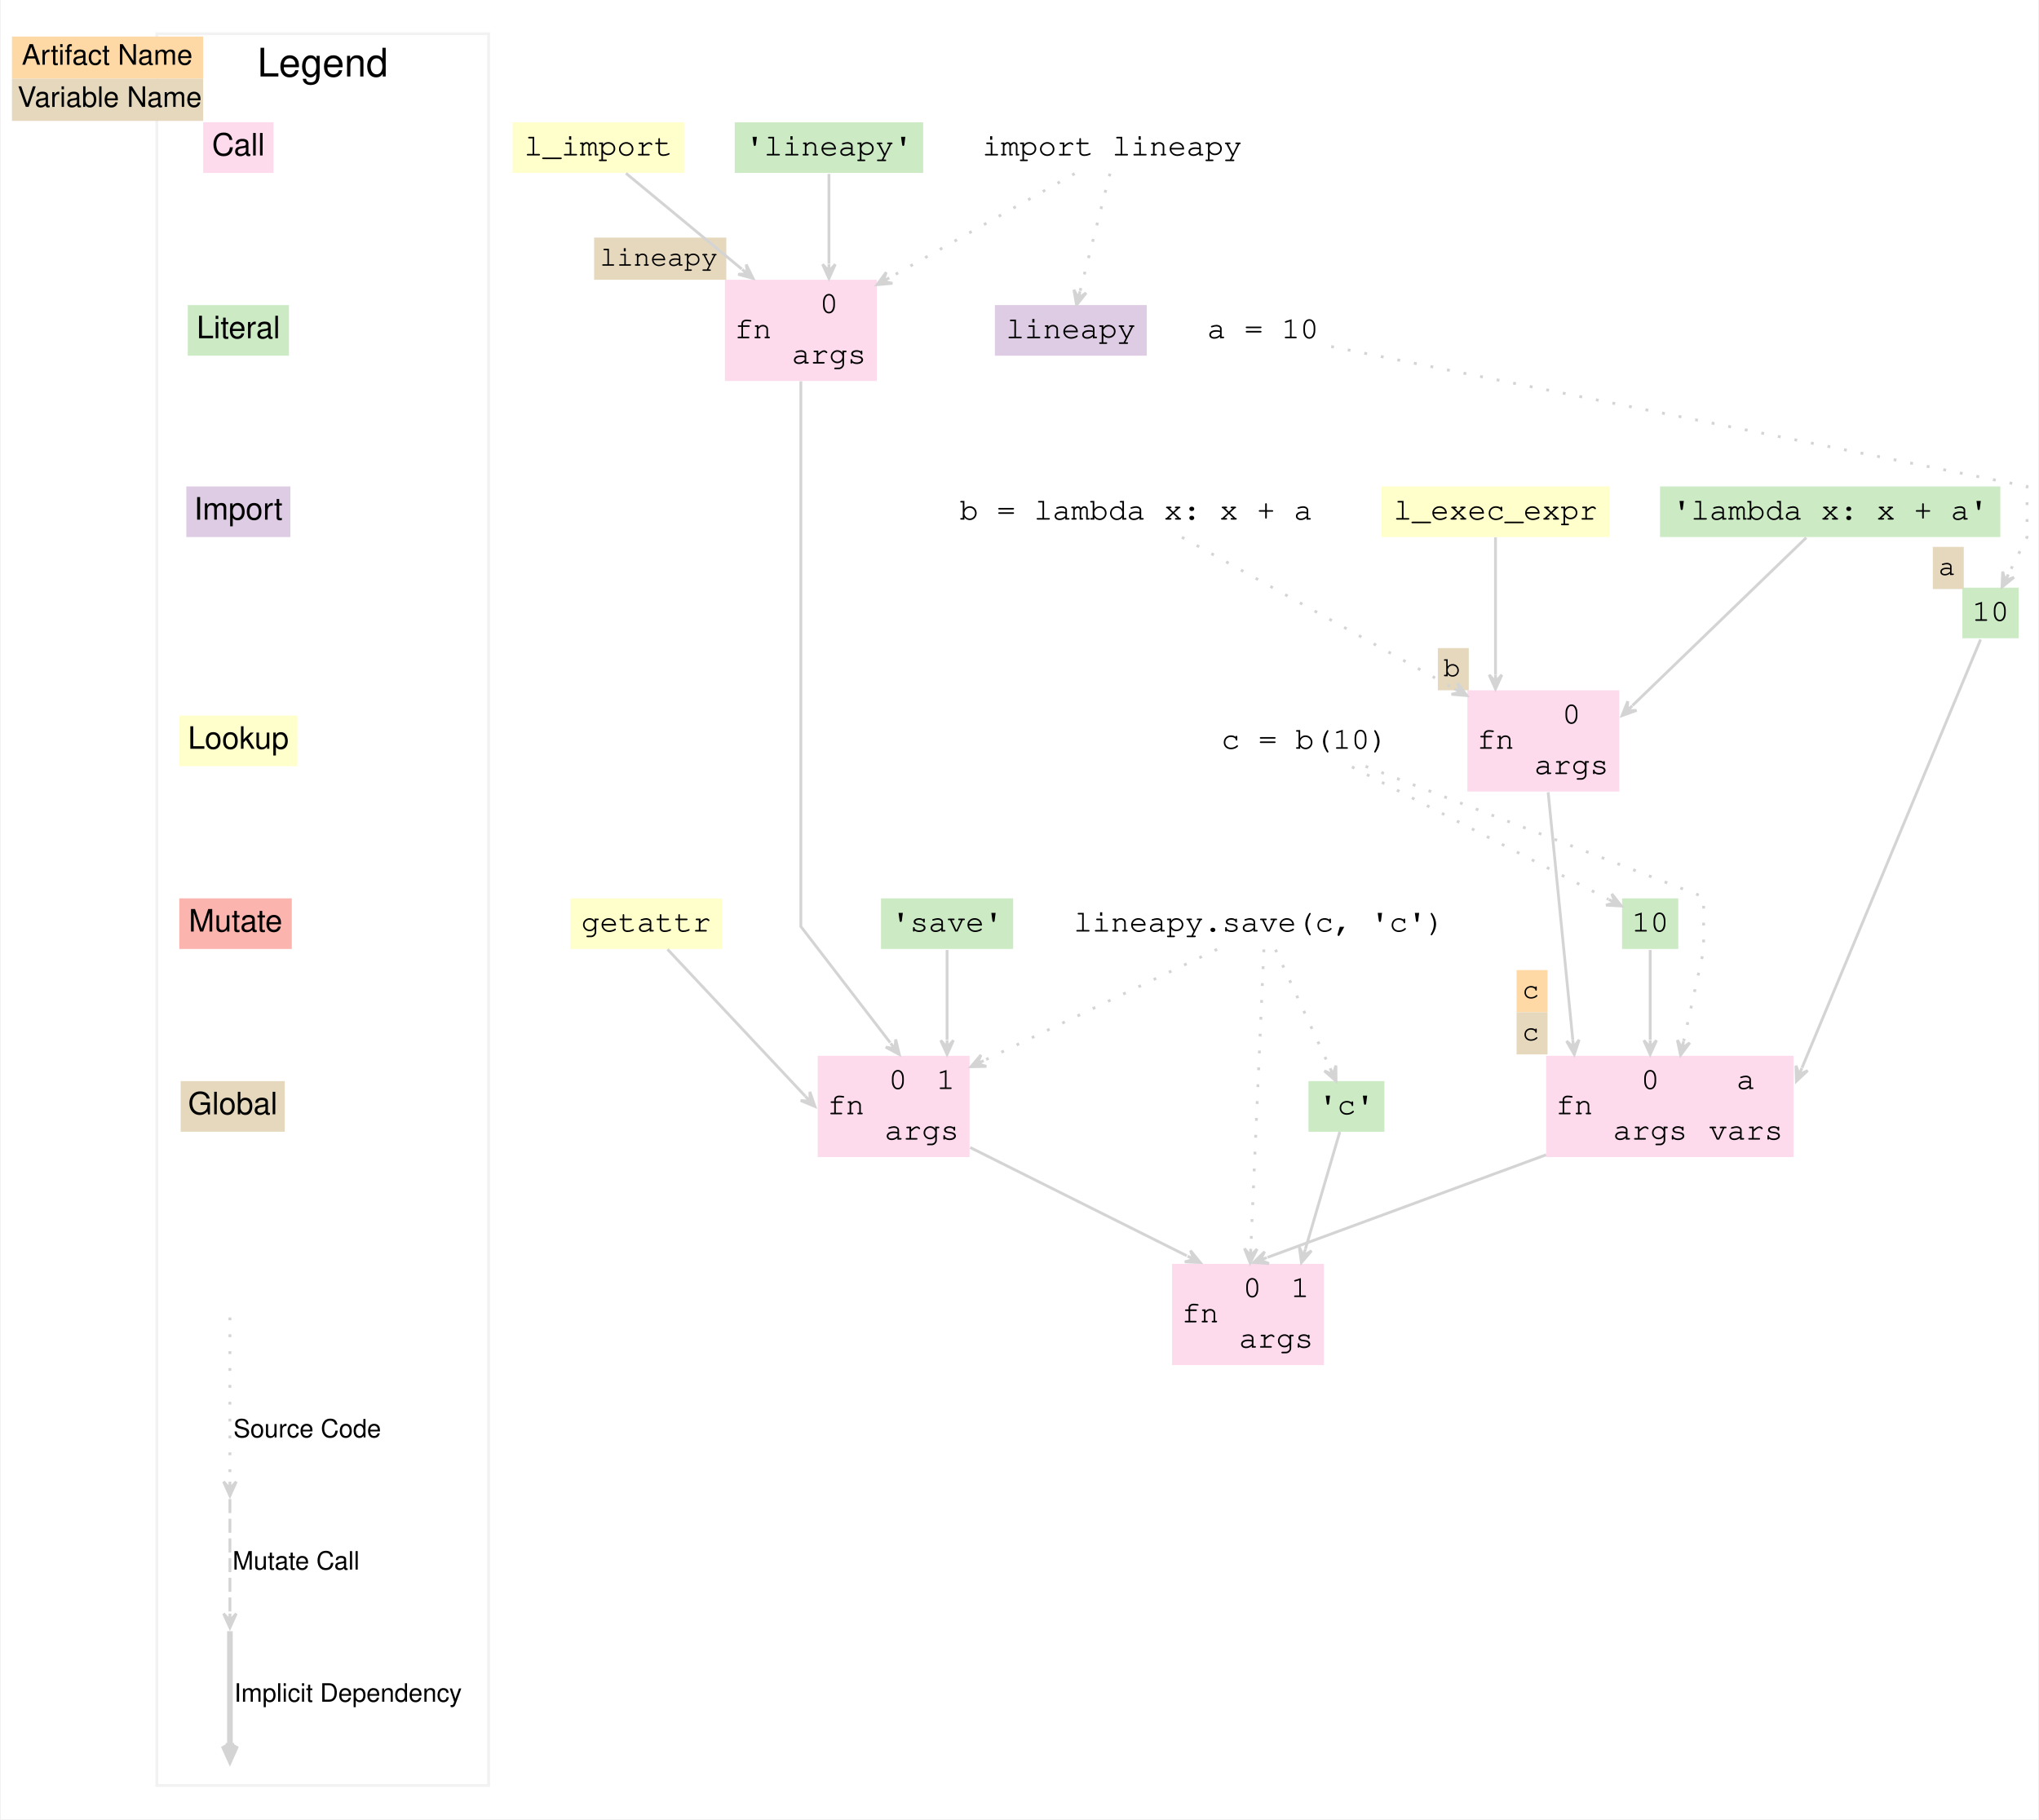
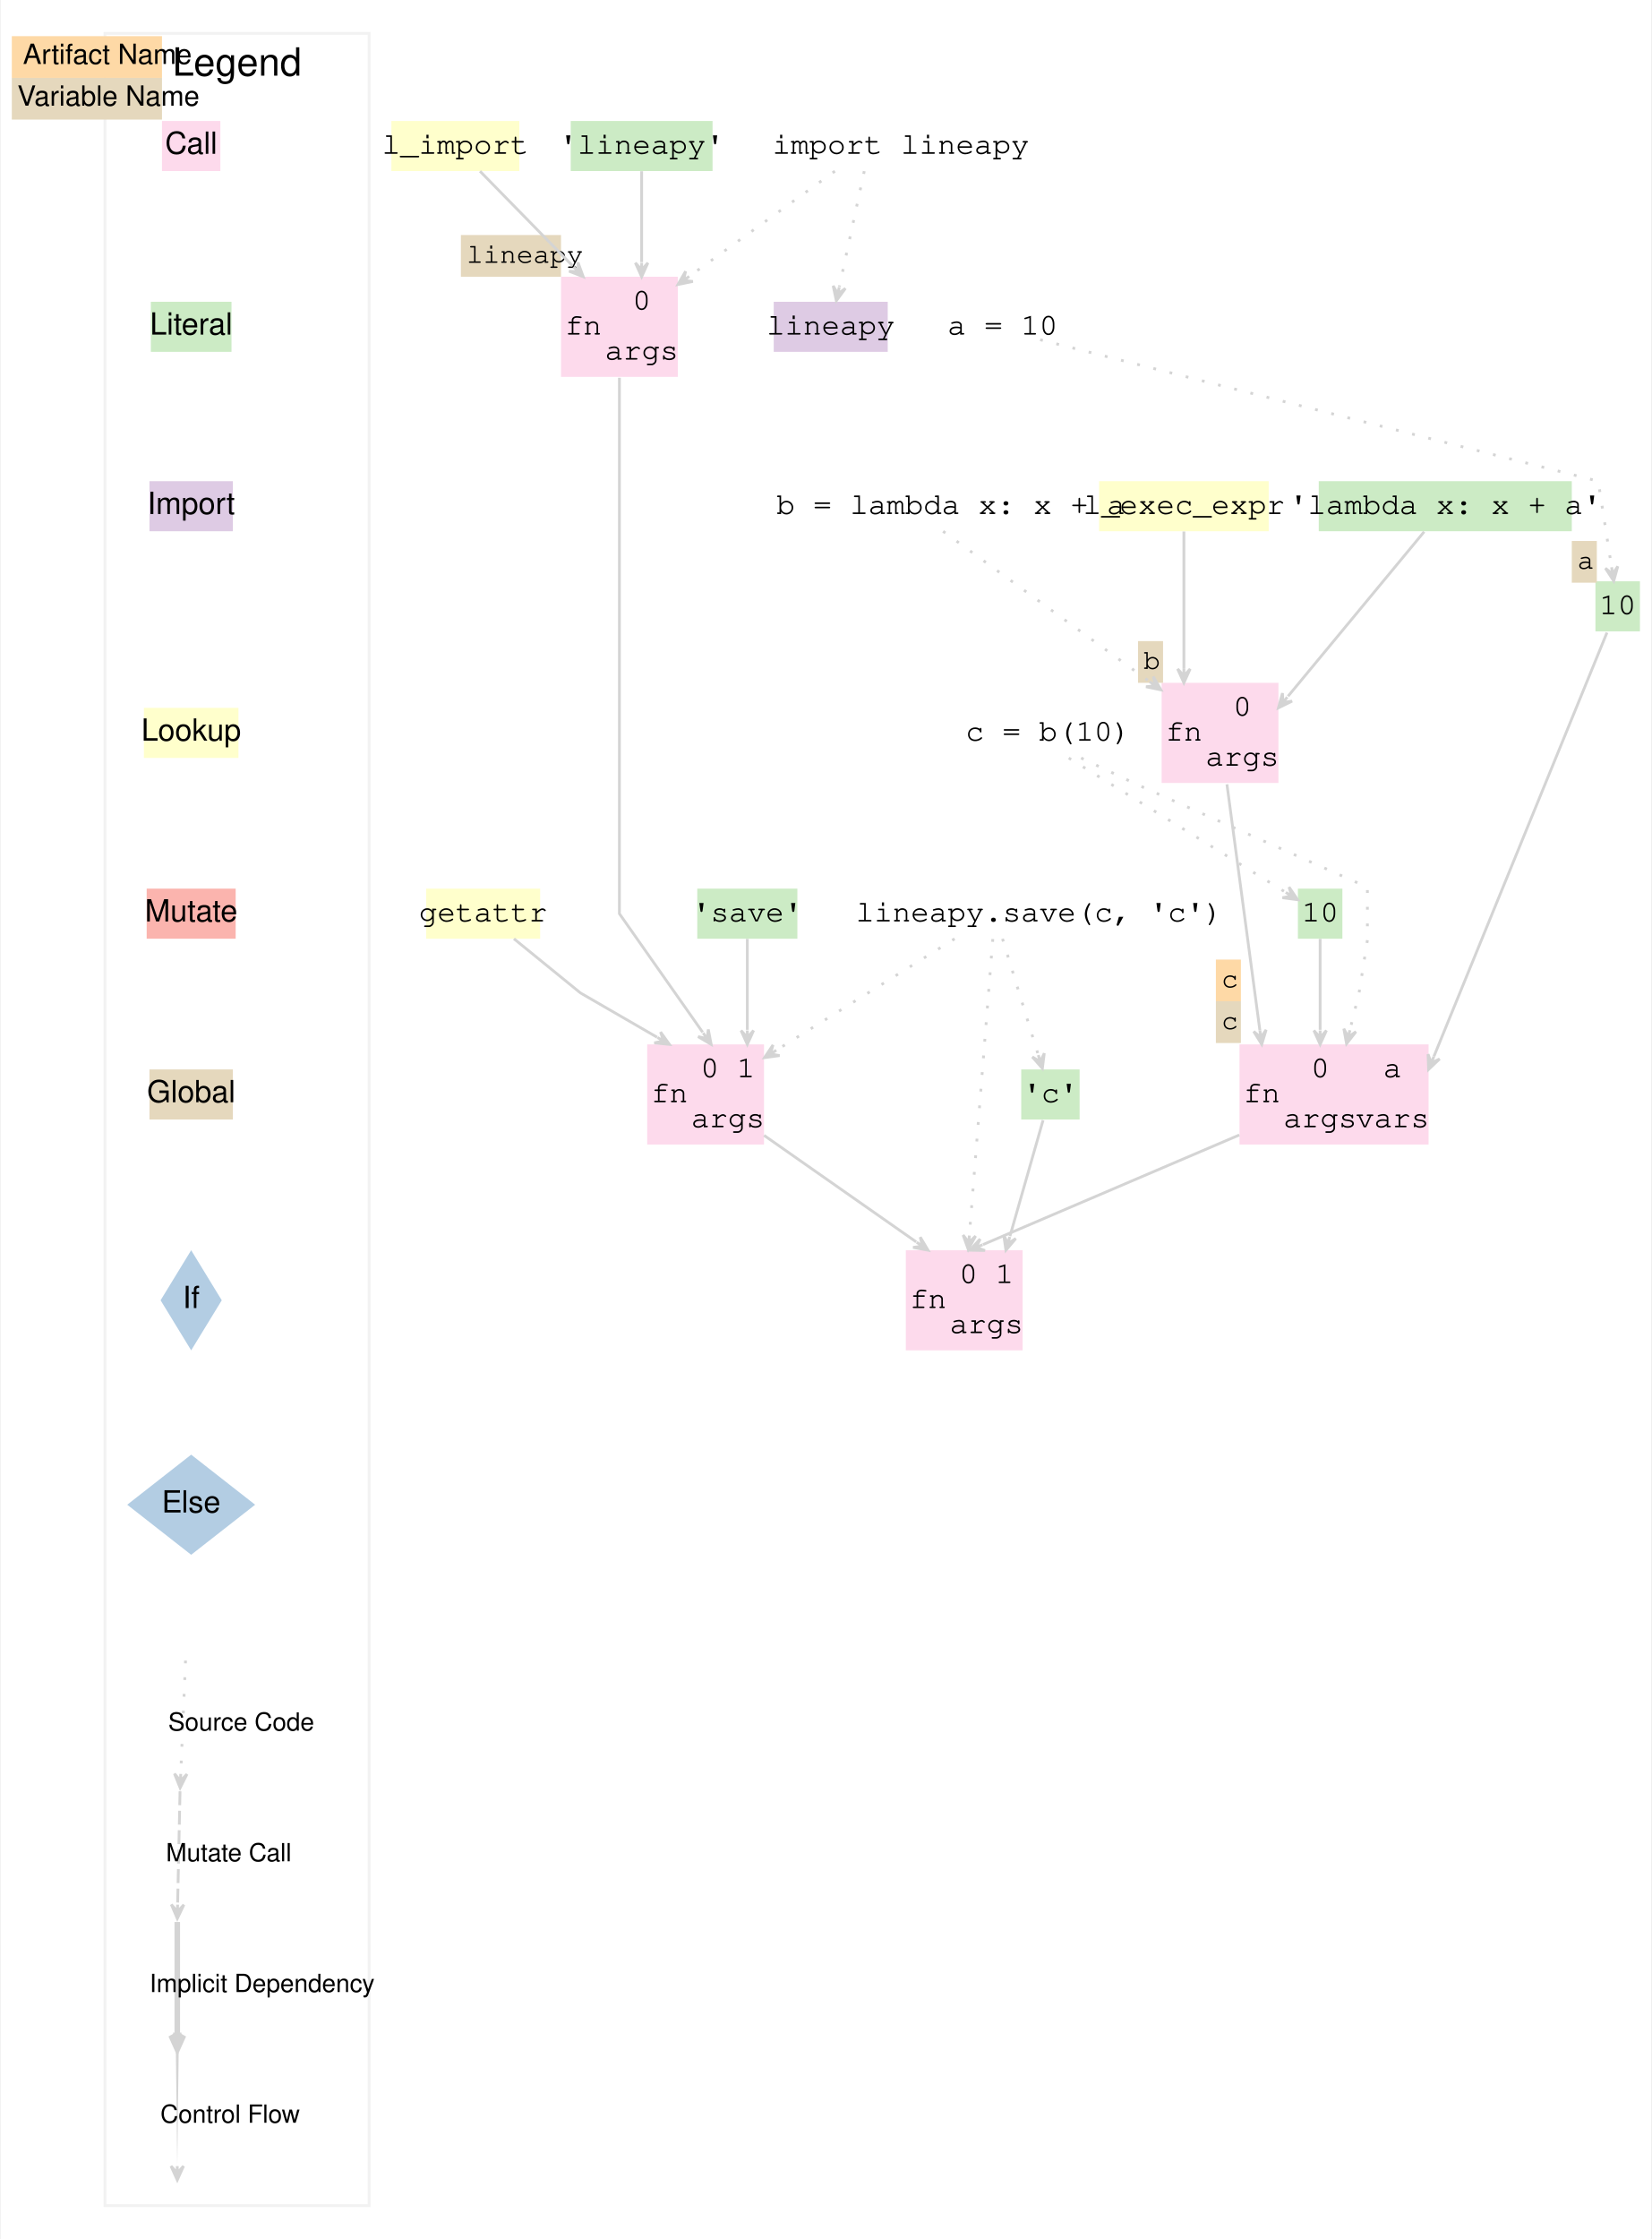
- <svg xmlns="http://www.w3.org/2000/svg" width="725pt" height="647pt" viewBox="0 0 724.5 647">
-   <g class="graph" transform="scale(1) translate(4 643)">
-     <polygon points="-4 4 -4 -643 720.5 -643 720.5 4" fill="#fff" stroke="transparent" />
+ <svg xmlns="http://www.w3.org/2000/svg" width="594pt" height="805pt" viewBox="0 0 593.5 805">
+   <g class="graph" transform="scale(1) translate(4 801)">
+     <polygon points="-4 4 -4 -801 589.5 -801 589.5 4" fill="#fff" stroke="transparent" />
    <g class="cluster">
-       <polygon points="51.5 -8 51.5 -631 169.5 -631 169.5 -8" fill="none" stroke="#f2f2f2" />
-       <text x="110.5" y="-615.8" font-family="Helvetica,sans-Serif" font-size="14" text-anchor="middle">Legend</text>
-     </g>
-     <g class="node">
-       <polygon points="68 -581.5 68 -599.5 93 -599.5 93 -581.5" fill="#fddaec" stroke="#f2f2f2" stroke-width="0" />
-       <text x="80.5" y="-587.7" fill="#000000" font-family="Helvetica,sans-Serif" font-size="11" text-anchor="middle">Call</text>
-       <polygon points="0 -615 0 -630 68 -630 68 -615" fill="#fed9a6" stroke="transparent" />
-       <text x="3.5" y="-620" fill="#000000" font-family="Helvetica,sans-Serif" font-size="10">Artifact Name</text>
-       <polygon points="0 -600 0 -615 68 -615 68 -600" fill="#e5d8bd" stroke="transparent" />
-       <text x="2" y="-605" fill="#000000" font-family="Helvetica,sans-Serif" font-size="10">Variable Name</text>
-       <polygon points="98.5 -534.5 62.5 -534.5 62.5 -516.5 98.5 -516.5" fill="#ccebc5" stroke="#f2f2f2" stroke-width="0" />
-       <text x="80.5" y="-522.7" fill="#000000" font-family="Helvetica,sans-Serif" font-size="11" text-anchor="middle">Literal</text>
-       <polygon points="99 -470 62 -470 62 -452 99 -452" fill="#decbe4" stroke="#f2f2f2" stroke-width="0" />
-       <text x="80.5" y="-458.2" fill="#000000" font-family="Helvetica,sans-Serif" font-size="11" text-anchor="middle">Import</text>
-       <polygon points="101.5 -388.5 59.5 -388.5 59.5 -370.5 101.5 -370.5" fill="#ffc" stroke="#f2f2f2" stroke-width="0" />
-       <text x="80.5" y="-376.7" fill="#000000" font-family="Helvetica,sans-Serif" font-size="11" text-anchor="middle">Lookup</text>
-       <polygon points="59.5 -305.5 59.5 -323.5 99.5 -323.5 99.5 -305.5" fill="#fbb4ae" stroke="#f2f2f2" stroke-width="0" />
-       <text x="79.5" y="-311.7" fill="#000000" font-family="Helvetica,sans-Serif" font-size="11" text-anchor="middle">Mutate</text>
-       <polygon points="97 -258.5 60 -258.5 60 -240.5 97 -240.5" fill="#e5d8bd" stroke="#f2f2f2" stroke-width="0" />
-       <text x="78.5" y="-246.7" fill="#000000" font-family="Helvetica,sans-Serif" font-size="11" text-anchor="middle">Global</text>
+       <polygon points="33.5 -8 33.5 -789 128.5 -789 128.5 -8" fill="none" stroke="#f2f2f2" />
+       <text x="81" y="-773.8" fill="#000000" font-family="Helvetica,sans-Serif" font-size="14" text-anchor="middle">Legend</text>
+     </g>
+     <g class="node">
+       <polygon points="54 -739.5 54 -757.5 75 -757.5 75 -739.5" fill="#fddaec" stroke="#f2f2f2" stroke-width="0" />
+       <text x="64.5" y="-745.7" fill="#000000" font-family="Helvetica,sans-Serif" font-size="11" text-anchor="middle">Call</text>
+       <polygon points="0 -773 0 -788 54 -788 54 -773" fill="#fed9a6" stroke="transparent" />
+       <text x="4" y="-778" fill="#000000" font-family="Helvetica,sans-Serif" font-size="10">Artifact Name</text>
+       <polygon points="0 -758 0 -773 54 -773 54 -758" fill="#e5d8bd" stroke="transparent" />
+       <text x="2" y="-763" fill="#000000" font-family="Helvetica,sans-Serif" font-size="10">Variable Name</text>
+       <polygon points="79 -692.5 50 -692.5 50 -674.5 79 -674.5" fill="#ccebc5" stroke="#f2f2f2" stroke-width="0" />
+       <text x="64.5" y="-680.7" fill="#000000" font-family="Helvetica,sans-Serif" font-size="11" text-anchor="middle">Literal</text>
+       <polygon points="79.5 -628 49.5 -628 49.5 -610 79.5 -610" fill="#decbe4" stroke="#f2f2f2" stroke-width="0" />
+       <text x="64.5" y="-616.2" fill="#000000" font-family="Helvetica,sans-Serif" font-size="11" text-anchor="middle">Import</text>
+       <polygon points="81.5 -546.5 47.5 -546.5 47.5 -528.5 81.5 -528.5" fill="#ffc" stroke="#f2f2f2" stroke-width="0" />
+       <text x="64.5" y="-534.7" fill="#000000" font-family="Helvetica,sans-Serif" font-size="11" text-anchor="middle">Lookup</text>
+       <polygon points="48.5 -463.5 48.5 -481.5 80.5 -481.5 80.5 -463.5" fill="#fbb4ae" stroke="#f2f2f2" stroke-width="0" />
+       <text x="64.5" y="-469.7" fill="#000000" font-family="Helvetica,sans-Serif" font-size="11" text-anchor="middle">Mutate</text>
+       <polygon points="79.5 -416.5 49.5 -416.5 49.5 -398.5 79.5 -398.5" fill="#e5d8bd" stroke="#f2f2f2" stroke-width="0" />
+       <text x="64.5" y="-404.7" fill="#000000" font-family="Helvetica,sans-Serif" font-size="11" text-anchor="middle">Global</text>
+       <polygon points="64.5 -351.5 53.5 -333.5 64.5 -315.5 75.5 -333.5" fill="#b3cde3" stroke="#f2f2f2" stroke-width="0" />
+       <text x="64.5" y="-330.7" fill="#000000" font-family="Helvetica,sans-Serif" font-size="11" text-anchor="middle">If</text>
+       <polygon points="64.5 -278 41.5 -260 64.5 -242 87.5 -260" fill="#b3cde3" stroke="#f2f2f2" stroke-width="0" />
+       <text x="64.5" y="-257.2" fill="#000000" font-family="Helvetica,sans-Serif" font-size="11" text-anchor="middle">Else</text>
    </g>
    <g class="edge">
-       <path d="m77.5-174.45v58.33" fill="none" stroke="#d4d4d4" stroke-dasharray="1,5" />
-       <polygon points="77.5 -111.04 79.75 -116.04 77.5 -113.54 77.5 -116.04 77.5 -116.04 77.5 -116.04 77.5 -113.54 75.25 -116.04 77.5 -111.04" fill="#d4d4d4" stroke="#d4d4d4" />
-       <text x="105" y="-131.8" font-family="Helvetica,sans-Serif" font-size="9" text-anchor="middle">Source Code</text>
-       <path d="m77.5-109.87v40.47" fill="none" stroke="#d4d4d4" stroke-dasharray="5,2" />
-       <polygon points="77.5 -64.12 79.75 -69.12 77.5 -66.62 77.5 -69.12 77.5 -69.12 77.5 -69.12 77.5 -66.62 75.25 -69.12 77.5 -64.12" fill="#d4d4d4" stroke="#d4d4d4" />
-       <text x="101" y="-84.8" font-family="Helvetica,sans-Serif" font-size="9" text-anchor="middle">Mutate Call</text>
-       <path d="m77.5-62.87v40.47" fill="none" stroke="#d4d4d4" stroke-width="2" />
-       <polygon points="77.5 -17.12 79.75 -22.12 78 -19.62 78 -22.12 77.5 -22.12 77 -22.12 77 -19.62 75.25 -22.12 77.5 -17.12" fill="#d4d4d4" stroke="#d4d4d4" stroke-width="2" />
-       <text x="119.5" y="-37.8" font-family="Helvetica,sans-Serif" font-size="9" text-anchor="middle">Implicit Dependency</text>
-     </g>
-     <g class="node">
-       <polygon points="239 -599.5 178 -599.5 178 -581.5 239 -581.5" fill="#ffc" stroke="#f2f2f2" stroke-width="0" />
-       <text x="208.5" y="-587.7" fill="#000000" font-family="Courier,monospace" font-size="11" text-anchor="middle">l_import</text>
-       <polygon points="253.5 -507.5 253.5 -543.5 307.5 -543.5 307.5 -507.5" fill="#fddaec" stroke="#f2f2f2" stroke-width="0" />
-       <text x="263.5" y="-522.7" fill="#000000" font-family="Courier,monospace" font-size="11" text-anchor="middle">fn</text>
-       <polyline points="273.5 -507.5 273.5 -543.5" fill="none" stroke="#f2f2f2" stroke-width="0" />
-       <text x="290.5" y="-531.7" fill="#000000" font-family="Courier,monospace" font-size="11" text-anchor="middle">0</text>
-       <polyline points="273.5 -525.5 307.5 -525.5" fill="none" stroke="#f2f2f2" stroke-width="0" />
-       <text x="290.5" y="-513.7" fill="#000000" font-family="Courier,monospace" font-size="11" text-anchor="middle">args</text>
-       <polygon points="207 -543.5 207 -558.5 254 -558.5 254 -543.5" fill="#e5d8bd" stroke="transparent" />
-       <text x="209" y="-548.5" fill="#000000" font-family="Courier,monospace" font-size="10">lineapy</text>
-     </g>
-     <g class="edge" stroke="#d4d4d4">
-       <path d="m218.33-581.37c12.24 10.13 32.57 26.94 41.15 34.04" fill="none" />
-       <polygon points="263.5 -544 261.08 -548.92 261.57 -545.59 259.65 -547.19 259.65 -547.19 259.65 -547.19 261.57 -545.59 258.21 -545.45 263.5 -544" fill="#d4d4d4" />
-     </g>
-     <g class="node">
-       <polygon points="324 -599.5 257 -599.5 257 -581.5 324 -581.5" fill="#ccebc5" stroke="#f2f2f2" stroke-width="0" />
-       <text x="290.5" y="-587.7" fill="#000000" font-family="Courier,monospace" font-size="11" text-anchor="middle">'lineapy'</text>
-     </g>
-     <g class="edge" stroke="#d4d4d4">
-       <path d="m290.5-581.15v31.97" fill="none" />
-       <polygon points="290.5 -544 292.75 -549 290.5 -546.5 290.5 -549 290.5 -549 290.5 -549 290.5 -546.5 288.25 -549 290.5 -544" fill="#d4d4d4" />
-     </g>
-     <g class="node">
-       <polygon points="286.5 -231.5 286.5 -267.5 340.5 -267.5 340.5 -231.5" fill="#fddaec" stroke="#f2f2f2" stroke-width="0" />
-       <text x="296.5" y="-246.7" fill="#000000" font-family="Courier,monospace" font-size="11" text-anchor="middle">fn</text>
-       <polyline points="306.5 -231.5 306.5 -267.5" fill="none" stroke="#f2f2f2" stroke-width="0" />
-       <text x="315" y="-255.7" fill="#000000" font-family="Courier,monospace" font-size="11" text-anchor="middle">0</text>
-       <polyline points="323.5 -249.5 323.5 -267.5" fill="none" stroke="#f2f2f2" stroke-width="0" />
-       <text x="332" y="-255.7" fill="#000000" font-family="Courier,monospace" font-size="11" text-anchor="middle">1</text>
-       <polyline points="306.5 -249.5 340.5 -249.5" fill="none" stroke="#f2f2f2" stroke-width="0" />
-       <text x="323.5" y="-237.7" fill="#000000" font-family="Courier,monospace" font-size="11" text-anchor="middle">args</text>
-     </g>
-     <g class="edge" stroke="#d4d4d4">
-       <path d="m280.5-507.42v45.42 148.5s23.11 30.04 31.77 41.3" fill="none" />
-       <polygon points="315.5 -268 314.23 -273.34 313.98 -269.98 312.45 -271.96 312.45 -271.96 312.45 -271.96 313.98 -269.98 310.67 -270.59 315.5 -268" fill="#d4d4d4" />
-     </g>
-     <g class="node">
-       <polygon points="403.5 -534.5 349.5 -534.5 349.5 -516.5 403.5 -516.5" fill="#decbe4" stroke="#f2f2f2" stroke-width="0" />
-       <text x="376.5" y="-522.7" fill="#000000" font-family="Courier,monospace" font-size="11" text-anchor="middle">lineapy</text>
-       <polygon points="713.5 -434 693.5 -434 693.5 -416 713.5 -416" fill="#ccebc5" stroke="#f2f2f2" stroke-width="0" />
-       <text x="703.5" y="-422.2" fill="#000000" font-family="Courier,monospace" font-size="11" text-anchor="middle">10</text>
-       <polygon points="683 -433.5 683 -448.5 694 -448.5 694 -433.5" fill="#e5d8bd" stroke="transparent" />
-       <text x="685" y="-438.5" fill="#000000" font-family="Courier,monospace" font-size="10">a</text>
-       <polygon points="545.5 -231.5 545.5 -267.5 633.5 -267.5 633.5 -231.5" fill="#fddaec" stroke="#f2f2f2" stroke-width="0" />
-       <text x="555.5" y="-246.7" fill="#000000" font-family="Courier,monospace" font-size="11" text-anchor="middle">fn</text>
-       <polyline points="565.5 -231.5 565.5 -267.5" fill="none" stroke="#f2f2f2" stroke-width="0" />
-       <text x="582.5" y="-255.7" fill="#000000" font-family="Courier,monospace" font-size="11" text-anchor="middle">0</text>
-       <polyline points="565.5 -249.5 599.5 -249.5" fill="none" stroke="#f2f2f2" stroke-width="0" />
-       <text x="582.5" y="-237.7" fill="#000000" font-family="Courier,monospace" font-size="11" text-anchor="middle">args</text>
-       <polyline points="599.5 -231.5 599.5 -267.5" fill="none" stroke="#f2f2f2" stroke-width="0" />
-       <text x="616.5" y="-255.7" fill="#000000" font-family="Courier,monospace" font-size="11" text-anchor="middle">a</text>
-       <polyline points="599.5 -249.5 633.5 -249.5" fill="none" stroke="#f2f2f2" stroke-width="0" />
-       <text x="616.5" y="-237.7" fill="#000000" font-family="Courier,monospace" font-size="11" text-anchor="middle">vars</text>
-       <polygon points="535 -283 535 -298 546 -298 546 -283" fill="#fed9a6" stroke="transparent" />
-       <text x="537" y="-288" fill="#000000" font-family="Courier,monospace" font-size="10">c</text>
-       <polygon points="535 -268 535 -283 546 -283 546 -268" fill="#e5d8bd" stroke="transparent" />
-       <text x="537" y="-273" fill="#000000" font-family="Courier,monospace" font-size="10">c</text>
-     </g>
-     <g class="edge" stroke="#d4d4d4">
-       <path d="m699.98-415.57c-12.41 29.78-53.94 129.39-63.5 152.33" fill="none" />
-       <polygon points="634.5 -258.5 638.5 -262.25 635.46 -260.81 636.42 -263.11 636.42 -263.11 636.42 -263.11 635.46 -260.81 634.35 -263.98 634.5 -258.5" fill="#d4d4d4" />
-     </g>
-     <g class="node">
-       <polygon points="568 -470 487 -470 487 -452 568 -452" fill="#ffc" stroke="#f2f2f2" stroke-width="0" />
-       <text x="527.5" y="-458.2" fill="#000000" font-family="Courier,monospace" font-size="11" text-anchor="middle">l_exec_expr</text>
-       <polygon points="517.5 -361.5 517.5 -397.5 571.5 -397.5 571.5 -361.5" fill="#fddaec" stroke="#f2f2f2" stroke-width="0" />
-       <text x="527.5" y="-376.7" fill="#000000" font-family="Courier,monospace" font-size="11" text-anchor="middle">fn</text>
-       <polyline points="537.5 -361.5 537.5 -397.5" fill="none" stroke="#f2f2f2" stroke-width="0" />
-       <text x="554.5" y="-385.7" fill="#000000" font-family="Courier,monospace" font-size="11" text-anchor="middle">0</text>
-       <polyline points="537.5 -379.5 571.5 -379.5" fill="none" stroke="#f2f2f2" stroke-width="0" />
-       <text x="554.5" y="-367.7" fill="#000000" font-family="Courier,monospace" font-size="11" text-anchor="middle">args</text>
-       <polygon points="507 -397.5 507 -412.5 518 -412.5 518 -397.5" fill="#e5d8bd" stroke="transparent" />
-       <text x="509" y="-402.5" fill="#000000" font-family="Courier,monospace" font-size="10">b</text>
-     </g>
-     <g class="edge" stroke="#d4d4d4">
-       <path d="m527.5-451.89v48.85" fill="none" />
-       <polygon points="527.5 -398 529.75 -403 527.5 -400.5 527.5 -403 527.5 -403 527.5 -403 527.5 -400.5 525.25 -403 527.5 -398" fill="#d4d4d4" />
-     </g>
-     <g class="node">
-       <polygon points="707 -470 586 -470 586 -452 707 -452" fill="#ccebc5" stroke="#f2f2f2" stroke-width="0" />
-       <text x="646.5" y="-458.2" fill="#000000" font-family="Courier,monospace" font-size="11" text-anchor="middle">'lambda x: x + a'</text>
-     </g>
-     <g class="edge" stroke="#d4d4d4">
-       <path d="m638.01-451.8c-16.1 15.55-50.46 48.76-61.8 59.71" fill="none" />
-       <polygon points="572.5 -388.5 577.66 -390.36 574.3 -390.24 576.1 -391.97 576.1 -391.97 576.1 -391.97 574.3 -390.24 574.53 -393.59 572.5 -388.5" fill="#d4d4d4" />
-       <path d="m546.22-361.23c2.56 25.73 7.24 72.78 8.78 88.19" fill="none" />
-       <polygon points="555.5 -268 557.24 -273.2 555.25 -270.49 555 -272.98 555 -272.98 555 -272.98 555.25 -270.49 552.77 -272.75 555.5 -268" fill="#d4d4d4" />
-     </g>
-     <g class="node">
-       <polygon points="592.5 -323.5 572.5 -323.5 572.5 -305.5 592.5 -305.5" fill="#ccebc5" stroke="#f2f2f2" stroke-width="0" />
-       <text x="582.5" y="-311.7" fill="#000000" font-family="Courier,monospace" font-size="11" text-anchor="middle">10</text>
-     </g>
-     <g class="edge" stroke="#d4d4d4">
-       <path d="m582.5-305.15v31.97" fill="none" />
-       <polygon points="582.5 -268 584.75 -273 582.5 -270.5 582.5 -273 582.5 -273 582.5 -273 582.5 -270.5 580.25 -273 582.5 -268" fill="#d4d4d4" />
-     </g>
-     <g class="node">
-       <polygon points="412.5 -157.5 412.5 -193.5 466.5 -193.5 466.5 -157.5" fill="#fddaec" stroke="#f2f2f2" stroke-width="0" />
-       <text x="422.5" y="-172.7" fill="#000000" font-family="Courier,monospace" font-size="11" text-anchor="middle">fn</text>
-       <polyline points="432.5 -157.5 432.5 -193.5" fill="none" stroke="#f2f2f2" stroke-width="0" />
-       <text x="441" y="-181.7" fill="#000000" font-family="Courier,monospace" font-size="11" text-anchor="middle">0</text>
-       <polyline points="449.5 -175.5 449.5 -193.5" fill="none" stroke="#f2f2f2" stroke-width="0" />
-       <text x="458" y="-181.7" fill="#000000" font-family="Courier,monospace" font-size="11" text-anchor="middle">1</text>
-       <polyline points="432.5 -175.5 466.5 -175.5" fill="none" stroke="#f2f2f2" stroke-width="0" />
-       <text x="449.5" y="-163.7" fill="#000000" font-family="Courier,monospace" font-size="11" text-anchor="middle">args</text>
-     </g>
-     <g class="edge" stroke="#d4d4d4">
-       <path d="m545.5-232.3c-36.13 13.31-83.74 30.84-99.04 36.47" fill="none" />
-       <polygon points="441.5 -194 446.97 -193.62 443.85 -194.86 446.19 -195.73 446.19 -195.73 446.19 -195.73 443.85 -194.86 445.41 -197.84 441.5 -194" fill="#d4d4d4" />
-     </g>
-     <g class="node">
-       <polygon points="488 -258.5 461 -258.5 461 -240.5 488 -240.5" fill="#ccebc5" stroke="#f2f2f2" stroke-width="0" />
-       <text x="474.5" y="-246.7" fill="#000000" font-family="Courier,monospace" font-size="11" text-anchor="middle">'c'</text>
-     </g>
-     <g class="edge" stroke="#d4d4d4">
-       <path d="m472.14-240.46c-3.37 11.49-9.47 32.25-12.22 41.63" fill="none" />
-       <polygon points="458.5 -194 462.07 -198.16 459.2 -196.4 459.91 -198.8 459.91 -198.8 459.91 -198.8 459.2 -196.4 457.75 -199.43 458.5 -194" fill="#d4d4d4" />
-     </g>
-     <g class="node">
-       <polygon points="252.5 -323.5 198.5 -323.5 198.5 -305.5 252.5 -305.5" fill="#ffc" stroke="#f2f2f2" stroke-width="0" />
-       <text x="225.5" y="-311.7" fill="#000000" font-family="Courier,monospace" font-size="11" text-anchor="middle">getattr</text>
-     </g>
-     <g class="edge" stroke="#d4d4d4">
-       <path d="m233.1-305.39c13.12 13.99 39.51 42.14 48.95 52.21" fill="none" />
-       <polygon points="285.5 -249.5 283.72 -254.69 283.79 -251.32 282.08 -253.15 282.08 -253.15 282.08 -253.15 283.79 -251.32 280.44 -251.61 285.5 -249.5" fill="#d4d4d4" />
-     </g>
-     <g class="node">
-       <polygon points="356 -323.5 309 -323.5 309 -305.5 356 -305.5" fill="#ccebc5" stroke="#f2f2f2" stroke-width="0" />
-       <text x="332.5" y="-311.7" fill="#000000" font-family="Courier,monospace" font-size="11" text-anchor="middle">'save'</text>
-     </g>
-     <g class="edge" stroke="#d4d4d4">
-       <path d="m332.5-305.15v31.97" fill="none" />
-       <polygon points="332.5 -268 334.75 -273 332.5 -270.5 332.5 -273 332.5 -273 332.5 -273 332.5 -270.5 330.25 -273 332.5 -268" fill="#d4d4d4" />
-       <path d="m340.72-234.89c26.24 13.12 63.83 31.91 77 38.5" fill="none" />
-       <polygon points="422.5 -194 419.03 -198.25 420.26 -195.12 418.03 -196.24 418.03 -196.24 418.03 -196.24 420.26 -195.12 417.02 -194.22 422.5 -194" fill="#d4d4d4" />
-     </g>
-     <g class="node">
-       <text x="345" y="-587.7" fill="#000000" font-family="Courier,monospace" font-size="11">import lineapy</text>
-     </g>
-     <g class="edge" stroke="#d4d4d4">
-       <path d="m377.86-581.26c-16.61 9.34-44.18 24.85-65.75 36.98" fill="none" stroke-dasharray="1,5" />
-       <polygon points="307.6 -541.75 313.06 -542.24 309.78 -542.97 311.96 -544.2 311.96 -544.2 311.96 -544.2 309.78 -542.97 310.86 -546.16 307.6 -541.75" fill="#d4d4d4" />
-       <path d="m390.41-581.26c-2.7 10.62-7.42 29.22-10.61 41.76" fill="none" stroke-dasharray="1,5" />
-       <polygon points="378.54 -534.54 381.95 -538.83 379.16 -536.96 379.77 -539.39 379.77 -539.39 379.77 -539.39 379.16 -536.96 377.59 -539.94 378.54 -534.54" fill="#d4d4d4" />
-     </g>
-     <g class="node">
-       <text x="425" y="-522.7" fill="#000000" font-family="Courier,monospace" font-size="11">a = 10</text>
-     </g>
-     <g class="edge" stroke="#d4d4d4">
-       <path d="m469.08-519.76c65.93 13.26 247.42 49.76 247.42 49.76v18s-3.22 6.45-6.46 12.92" fill="none" stroke-dasharray="1,5" />
-       <polygon points="707.61 -434.23 711.86 -437.69 708.73 -436.46 709.85 -438.7 709.85 -438.7 709.85 -438.7 708.73 -436.46 707.84 -439.7 707.61 -434.23" fill="#d4d4d4" />
-     </g>
-     <g class="node">
-       <text x="337" y="-458.2" fill="#000000" font-family="Courier,monospace" font-size="11">b = lambda x: x + a</text>
-     </g>
-     <g class="edge" stroke="#d4d4d4">
-       <path d="m416-451.94c22.51 12.52 66.41 36.92 96.59 53.7" fill="none" stroke-dasharray="1,5" />
-       <polygon points="517.3 -395.62 514.03 -400.02 515.12 -396.83 512.93 -398.05 512.93 -398.05 512.93 -398.05 515.12 -396.83 511.84 -396.08 517.3 -395.62" fill="#d4d4d4" />
-     </g>
-     <g class="node">
-       <text x="430" y="-376.7" fill="#000000" font-family="Courier,monospace" font-size="11">c = b(10)</text>
-     </g>
-     <g class="edge" stroke="#d4d4d4">
-       <path d="m476.45-370.26c23.76 12.26 68.12 35.17 91.21 47.1" fill="none" stroke-dasharray="1,5" />
-       <polygon points="572.25 -320.79 568.84 -325.09 570.03 -321.94 567.81 -323.09 567.81 -323.09 567.81 -323.09 570.03 -321.94 566.78 -321.09 572.25 -320.79" fill="#d4d4d4" />
-       <path d="m481.31-370.46c39.22 15.16 120.19 46.46 120.19 46.46v19s-3.78 17.18-7.1 32.25" fill="none" stroke-dasharray="1,5" />
-       <polygon points="593.3 -267.74 596.57 -272.14 593.83 -270.19 594.37 -272.63 594.37 -272.63 594.37 -272.63 593.83 -270.19 592.17 -273.11 593.3 -267.74" fill="#d4d4d4" />
-     </g>
-     <g class="node">
-       <text x="377.5" y="-311.7" fill="#000000" font-family="Courier,monospace" font-size="11">lineapy.save(c, 'c')</text>
-     </g>
-     <g class="edge" stroke="#d4d4d4">
-       <path d="m449.29-305.26c4.93 10.71 13.61 29.55 19.38 42.09" fill="none" stroke-dasharray="1,5" />
-       <polygon points="470.8 -258.54 470.75 -264.02 469.75 -260.81 468.71 -263.08 468.71 -263.08 468.71 -263.08 469.75 -260.81 466.66 -262.14 470.8 -258.54" fill="#d4d4d4" />
-       <path d="m428.51-305.39c-20.84 9.95-56.63 27.03-82.76 39.5" fill="none" stroke-dasharray="1,5" />
-       <polygon points="340.99 -263.62 346.47 -263.74 343.24 -264.7 345.5 -265.77 345.5 -265.77 345.5 -265.77 343.24 -264.7 344.53 -267.8 340.99 -263.62" fill="#d4d4d4" />
-       <path d="m445.14-305.34c-0.9 20.58-3.29 75.19-4.65 106.31" fill="none" stroke-dasharray="1,5" />
-       <polygon points="440.26 -193.88 442.73 -198.78 440.37 -196.38 440.48 -198.88 440.48 -198.88 440.48 -198.88 440.37 -196.38 438.23 -198.98 440.26 -193.88" fill="#d4d4d4" />
+       <path d="m62.478-203.97c-0.168 3.942-1.232 28.95-1.726 40.562" fill="none" stroke="#d4d4d4" stroke-dasharray="1,5" />
+       <polygon points="60.531 -158.22 62.991 -163.12 60.637 -160.72 60.743 -163.21 60.743 -163.21 60.743 -163.21 60.637 -160.72 58.495 -163.31 60.531 -158.22" fill="#d4d4d4" stroke="#d4d4d4" />
+       <text x="82.5" y="-178.8" fill="#000000" font-family="Helvetica,sans-Serif" font-size="9" text-anchor="middle">Source Code</text>
+       <path d="m60.489-156.97c-0.084 3.942-0.616 28.95-0.863 40.562" fill="none" stroke="#d4d4d4" stroke-dasharray="5,2" />
+       <polygon points="59.515 -111.22 61.871 -116.17 59.568 -113.72 59.622 -116.22 59.622 -116.22 59.622 -116.22 59.568 -113.72 57.372 -116.27 59.515 -111.22" fill="#d4d4d4" stroke="#d4d4d4" />
+       <text x="78" y="-131.8" fill="#000000" font-family="Helvetica,sans-Serif" font-size="9" text-anchor="middle">Mutate Call</text>
+       <path d="m59.5-109.97v40.562" fill="none" stroke="#d4d4d4" stroke-width="2" />
+       <polygon points="59.5 -64.22 61.75 -69.219 60 -66.719 60 -69.219 59.5 -69.22 59 -69.22 59 -66.72 57.25 -69.22 59.5 -64.22" fill="#d4d4d4" stroke="#d4d4d4" stroke-width="2" />
+       <text x="90" y="-84.8" fill="#000000" font-family="Helvetica,sans-Serif" font-size="9" text-anchor="middle">Implicit Dependency</text>
+       <polygon points="60 -62.972 59.991 -62.227 59.978 -61.192 59.962 -59.893 59.943 -58.355 59.922 -56.604 59.898 -54.667 59.872 -52.569 59.844 -50.336 59.815 -47.993 59.786 -45.567 59.755 -43.084 59.724 -40.569 59.693 -38.048 59.662 -35.547 59.632 -33.092 59.602 -30.709 59.574 -28.424 59.548 -26.261 59.523 -24.248 59.5 -22.41 59.5 -22.41 59.477 -24.248 59.452 -26.261 59.426 -28.424 59.398 -30.709 59.368 -33.092 59.338 -35.547 59.307 -38.048 59.276 -40.569 59.245 -43.084 59.214 -45.567 59.185 -47.993 59.156 -50.336 59.128 -52.569 59.102 -54.667 59.078 -56.604 59.057 -58.355 59.038 -59.893 59.022 -61.192 59.009 -62.227 59 -62.972" fill="#d4d4d4" stroke="transparent" />
+       <polygon points="59.5 -17.22 61.75 -22.219 59.5 -19.72 59.5 -22.22 59.5 -22.22 59.5 -22.22 59.5 -19.72 57.25 -22.22 59.5 -17.22" fill="#d4d4d4" stroke="#d4d4d4" />
+       <text x="78.5" y="-37.8" fill="#000000" font-family="Helvetica,sans-Serif" font-size="9" text-anchor="middle">Control Flow</text>
+     </g>
+     <g class="node">
+       <polygon points="182.5 -757.5 136.5 -757.5 136.5 -739.5 182.5 -739.5" fill="#ffc" stroke="#f2f2f2" stroke-width="0" />
+       <text x="159.5" y="-745.7" fill="#000000" font-family="Courier,monospace" font-size="11" text-anchor="middle">l_import</text>
+       <polygon points="197.5 -665.5 197.5 -701.5 239.5 -701.5 239.5 -665.5" fill="#fddaec" stroke="#f2f2f2" stroke-width="0" />
+       <text x="205.5" y="-680.7" fill="#000000" font-family="Courier,monospace" font-size="11" text-anchor="middle">fn</text>
+       <polyline points="213.5 -665.5 213.5 -701.5" fill="none" stroke="#f2f2f2" stroke-width="0" />
+       <text x="226.5" y="-689.7" fill="#000000" font-family="Courier,monospace" font-size="11" text-anchor="middle">0</text>
+       <polyline points="213.5 -683.5 239.5 -683.5" fill="none" stroke="#f2f2f2" stroke-width="0" />
+       <text x="226.5" y="-671.7" fill="#000000" font-family="Courier,monospace" font-size="11" text-anchor="middle">args</text>
+       <polygon points="161.5 -701.5 161.5 -716.5 197.5 -716.5 197.5 -701.5" fill="#e5d8bd" stroke="transparent" />
+       <text x="163.5" y="-706.5" fill="#000000" font-family="Courier,monospace" font-size="10">lineapy</text>
+     </g>
+     <g class="edge" stroke="#d4d4d4">
+       <path d="m168.37-739.44c10.025 10.243 25.899 26.462 33.209 33.931" fill="none" />
+       <polygon points="205.5 -701.5 203.61 -706.65 203.75 -703.29 202 -705.07 202 -705.07 202 -705.07 203.75 -703.29 200.39 -703.5 205.5 -701.5" fill="#d4d4d4" />
+     </g>
+     <g class="node">
+       <polygon points="252 -757.5 201 -757.5 201 -739.5 252 -739.5" fill="#ccebc5" stroke="#f2f2f2" stroke-width="0" />
+       <text x="226.5" y="-745.7" fill="#000000" font-family="Courier,monospace" font-size="11" text-anchor="middle">'lineapy'</text>
+     </g>
+     <g class="edge" stroke="#d4d4d4">
+       <path d="m226.5-739.44v32.694" fill="none" />
+       <polygon points="226.5 -701.5 228.75 -706.5 226.5 -704 226.5 -706.5 226.5 -706.5 226.5 -706.5 226.5 -704 224.25 -706.5 226.5 -701.5" fill="#d4d4d4" />
+     </g>
+     <g class="node">
+       <polygon points="228.5 -389.5 228.5 -425.5 270.5 -425.5 270.5 -389.5" fill="#fddaec" stroke="#f2f2f2" stroke-width="0" />
+       <text x="236.5" y="-404.7" fill="#000000" font-family="Courier,monospace" font-size="11" text-anchor="middle">fn</text>
+       <polyline points="244.5 -389.5 244.5 -425.5" fill="none" stroke="#f2f2f2" stroke-width="0" />
+       <text x="251" y="-413.7" fill="#000000" font-family="Courier,monospace" font-size="11" text-anchor="middle">0</text>
+       <polyline points="257.5 -407.5 257.5 -425.5" fill="none" stroke="#f2f2f2" stroke-width="0" />
+       <text x="264" y="-413.7" fill="#000000" font-family="Courier,monospace" font-size="11" text-anchor="middle">1</text>
+       <polyline points="244.5 -407.5 270.5 -407.5" fill="none" stroke="#f2f2f2" stroke-width="0" />
+       <text x="257.5" y="-395.7" fill="#000000" font-family="Courier,monospace" font-size="11" text-anchor="middle">args</text>
+     </g>
+     <g class="edge" stroke="#d4d4d4">
+       <path d="m218.5-665.19v46.189 146.5s21.785 31.027 29.955 42.663" fill="none" />
+       <polygon points="251.5 -425.5 250.47 -430.88 250.06 -427.55 248.63 -429.59 248.63 -429.59 248.63 -429.59 250.06 -427.55 246.79 -428.3 251.5 -425.5" fill="#d4d4d4" />
+     </g>
+     <g class="node">
+       <polygon points="315 -692.5 274 -692.5 274 -674.5 315 -674.5" fill="#decbe4" stroke="#f2f2f2" stroke-width="0" />
+       <text x="294.5" y="-680.7" fill="#000000" font-family="Courier,monospace" font-size="11" text-anchor="middle">lineapy</text>
+       <polygon points="585.5 -592 569.5 -592 569.5 -574 585.5 -574" fill="#ccebc5" stroke="#f2f2f2" stroke-width="0" />
+       <text x="577.5" y="-580.2" fill="#000000" font-family="Courier,monospace" font-size="11" text-anchor="middle">10</text>
+       <polygon points="561 -591.5 561 -606.5 570 -606.5 570 -591.5" fill="#e5d8bd" stroke="transparent" />
+       <text x="563" y="-596.5" fill="#000000" font-family="Courier,monospace" font-size="10">a</text>
+       <polygon points="441.5 -389.5 441.5 -425.5 509.5 -425.5 509.5 -389.5" fill="#fddaec" stroke="#f2f2f2" stroke-width="0" />
+       <text x="449.5" y="-404.7" fill="#000000" font-family="Courier,monospace" font-size="11" text-anchor="middle">fn</text>
+       <polyline points="457.5 -389.5 457.5 -425.5" fill="none" stroke="#f2f2f2" stroke-width="0" />
+       <text x="470.5" y="-413.7" fill="#000000" font-family="Courier,monospace" font-size="11" text-anchor="middle">0</text>
+       <polyline points="457.5 -407.5 483.5 -407.5" fill="none" stroke="#f2f2f2" stroke-width="0" />
+       <text x="470.5" y="-395.7" fill="#000000" font-family="Courier,monospace" font-size="11" text-anchor="middle">args</text>
+       <polyline points="483.5 -389.5 483.5 -425.5" fill="none" stroke="#f2f2f2" stroke-width="0" />
+       <text x="496.5" y="-413.7" fill="#000000" font-family="Courier,monospace" font-size="11" text-anchor="middle">a</text>
+       <polyline points="483.5 -407.5 509.5 -407.5" fill="none" stroke="#f2f2f2" stroke-width="0" />
+       <text x="496.5" y="-395.7" fill="#000000" font-family="Courier,monospace" font-size="11" text-anchor="middle">vars</text>
+       <polygon points="433 -441 433 -456 442 -456 442 -441" fill="#fed9a6" stroke="transparent" />
+       <text x="435" y="-446" fill="#000000" font-family="Courier,monospace" font-size="10">c</text>
+       <polygon points="433 -426 433 -441 442 -441 442 -426" fill="#e5d8bd" stroke="transparent" />
+       <text x="435" y="-431" fill="#000000" font-family="Courier,monospace" font-size="10">c</text>
+     </g>
+     <g class="edge" stroke="#d4d4d4">
+       <path d="m573.65-573.57c-12.699 31.094-52.972 129.7-62.236 152.39" fill="none" />
+       <polygon points="509.5 -416.5 513.47 -420.28 510.45 -418.81 511.39 -421.13 511.39 -421.13 511.39 -421.13 510.45 -418.81 509.31 -421.98 509.5 -416.5" fill="#d4d4d4" />
+     </g>
+     <g class="node">
+       <polygon points="452 -628 391 -628 391 -610 452 -610" fill="#ffc" stroke="#f2f2f2" stroke-width="0" />
+       <text x="421.5" y="-616.2" fill="#000000" font-family="Courier,monospace" font-size="11" text-anchor="middle">l_exec_expr</text>
+       <polygon points="413.5 -519.5 413.5 -555.5 455.5 -555.5 455.5 -519.5" fill="#fddaec" stroke="#f2f2f2" stroke-width="0" />
+       <text x="421.5" y="-534.7" fill="#000000" font-family="Courier,monospace" font-size="11" text-anchor="middle">fn</text>
+       <polyline points="429.5 -519.5 429.5 -555.5" fill="none" stroke="#f2f2f2" stroke-width="0" />
+       <text x="442.5" y="-543.7" fill="#000000" font-family="Courier,monospace" font-size="11" text-anchor="middle">0</text>
+       <polyline points="429.5 -537.5 455.5 -537.5" fill="none" stroke="#f2f2f2" stroke-width="0" />
+       <text x="442.5" y="-525.7" fill="#000000" font-family="Courier,monospace" font-size="11" text-anchor="middle">args</text>
+       <polygon points="405 -555.5 405 -570.5 414 -570.5 414 -555.5" fill="#e5d8bd" stroke="transparent" />
+       <text x="407" y="-560.5" fill="#000000" font-family="Courier,monospace" font-size="10">b</text>
+     </g>
+     <g class="edge" stroke="#d4d4d4">
+       <path d="m421.5-609.9v49.381" fill="none" />
+       <polygon points="421.5 -555.5 423.75 -560.5 421.5 -558 421.5 -560.5 421.5 -560.5 421.5 -560.5 421.5 -558 419.25 -560.5 421.5 -555.5" fill="#d4d4d4" />
+     </g>
+     <g class="node">
+       <polygon points="561 -628 470 -628 470 -610 561 -610" fill="#ccebc5" stroke="#f2f2f2" stroke-width="0" />
+       <text x="515.5" y="-616.2" fill="#000000" font-family="Courier,monospace" font-size="11" text-anchor="middle">'lambda x: x + a'</text>
+     </g>
+     <g class="edge" stroke="#d4d4d4">
+       <path d="m507.9-609.82c-13.118 15.851-39.512 47.744-48.949 59.146" fill="none" />
+       <polygon points="455.5 -546.5 460.42 -548.92 457.09 -548.43 458.69 -550.35 458.69 -550.35 458.69 -550.35 457.09 -548.43 456.95 -551.79 455.5 -546.5" fill="#d4d4d4" />
+       <path d="m436.98-519.01c3.528 26.344 9.801 73.181 11.853 88.503" fill="none" />
+       <polygon points="449.5 -425.5 451.07 -430.75 449.17 -427.98 448.84 -430.46 448.84 -430.46 448.84 -430.46 449.17 -427.98 446.61 -430.16 449.5 -425.5" fill="#d4d4d4" />
+     </g>
+     <g class="node">
+       <polygon points="478.5 -481.5 462.5 -481.5 462.5 -463.5 478.5 -463.5" fill="#ccebc5" stroke="#f2f2f2" stroke-width="0" />
+       <text x="470.5" y="-469.7" fill="#000000" font-family="Courier,monospace" font-size="11" text-anchor="middle">10</text>
+     </g>
+     <g class="edge" stroke="#d4d4d4">
+       <path d="m470.5-463.44v32.694" fill="none" />
+       <polygon points="470.5 -425.5 472.75 -430.5 470.5 -428 470.5 -430.5 470.5 -430.5 470.5 -430.5 470.5 -428 468.25 -430.5 470.5 -425.5" fill="#d4d4d4" />
+     </g>
+     <g class="node">
+       <polygon points="321.5 -315.5 321.5 -351.5 363.5 -351.5 363.5 -315.5" fill="#fddaec" stroke="#f2f2f2" stroke-width="0" />
+       <text x="329.5" y="-330.7" fill="#000000" font-family="Courier,monospace" font-size="11" text-anchor="middle">fn</text>
+       <polyline points="337.5 -315.5 337.5 -351.5" fill="none" stroke="#f2f2f2" stroke-width="0" />
+       <text x="344" y="-339.7" fill="#000000" font-family="Courier,monospace" font-size="11" text-anchor="middle">0</text>
+       <polyline points="350.5 -333.5 350.5 -351.5" fill="none" stroke="#f2f2f2" stroke-width="0" />
+       <text x="357" y="-339.7" fill="#000000" font-family="Courier,monospace" font-size="11" text-anchor="middle">1</text>
+       <polyline points="337.5 -333.5 363.5 -333.5" fill="none" stroke="#f2f2f2" stroke-width="0" />
+       <text x="350.5" y="-321.7" fill="#000000" font-family="Courier,monospace" font-size="11" text-anchor="middle">args</text>
+     </g>
+     <g class="edge" stroke="#d4d4d4">
+       <path d="m441.42-392.93c-32.144 13.741-77.518 33.138-92.166 39.399" fill="none" />
+       <polygon points="344.5 -351.5 349.98 -351.4 346.8 -352.48 349.1 -353.47 349.1 -353.47 349.1 -353.47 346.8 -352.48 348.21 -355.53 344.5 -351.5" fill="#d4d4d4" />
+     </g>
+     <g class="node">
+       <polygon points="384 -416.5 363 -416.5 363 -398.5 384 -398.5" fill="#ccebc5" stroke="#f2f2f2" stroke-width="0" />
+       <text x="373.5" y="-404.7" fill="#000000" font-family="Courier,monospace" font-size="11" text-anchor="middle">'c'</text>
+     </g>
+     <g class="edge" stroke="#d4d4d4">
+       <path d="m370.86-398.25c-3.408 11.929-9.218 32.263-11.91 41.684" fill="none" />
+       <polygon points="357.5 -351.5 361.04 -355.69 358.19 -353.9 358.87 -356.31 358.87 -356.31 358.87 -356.31 358.19 -353.9 356.71 -356.93 357.5 -351.5" fill="#d4d4d4" />
+     </g>
+     <g class="node">
+       <polygon points="190 -481.5 149 -481.5 149 -463.5 190 -463.5" fill="#ffc" stroke="#f2f2f2" stroke-width="0" />
+       <text x="169.5" y="-469.7" fill="#000000" font-family="Courier,monospace" font-size="11" text-anchor="middle">getattr</text>
+     </g>
+     <g class="edge" stroke="#d4d4d4">
+       <path d="m180.57-463.48c10.254 8.35 23.926 19.482 23.926 19.482s18.758 10.844 27.55 15.928" fill="none" />
+       <polygon points="236.5 -425.5 233.3 -429.95 234.34 -426.75 232.17 -428 232.17 -428 232.17 -428 234.34 -426.75 231.05 -426.05 236.5 -425.5" fill="#d4d4d4" />
+     </g>
+     <g class="node">
+       <polygon points="282.5 -481.5 246.5 -481.5 246.5 -463.5 282.5 -463.5" fill="#ccebc5" stroke="#f2f2f2" stroke-width="0" />
+       <text x="264.5" y="-469.7" fill="#000000" font-family="Courier,monospace" font-size="11" text-anchor="middle">'save'</text>
+     </g>
+     <g class="edge" stroke="#d4d4d4">
+       <path d="m264.5-463.44v32.694" fill="none" />
+       <polygon points="264.5 -425.5 266.75 -430.5 264.5 -428 264.5 -430.5 264.5 -430.5 264.5 -430.5 264.5 -428 262.25 -430.5 264.5 -425.5" fill="#d4d4d4" />
+       <path d="m270.52-392.79c18.703 13.092 44.613 31.229 54.712 38.298" fill="none" />
+       <polygon points="329.5 -351.5 326.69 -356.21 327.45 -352.93 325.4 -354.37 325.4 -354.37 325.4 -354.37 327.45 -352.93 324.11 -352.52 329.5 -351.5" fill="#d4d4d4" />
+     </g>
+     <g class="node">
+       <text x="273.5" y="-745.7" fill="#000000" font-family="Courier,monospace" font-size="11">import lineapy</text>
+     </g>
+     <g class="edge" stroke="#d4d4d4">
+       <path d="m295.99-739.46c-13.447 9.712-35.181 25.408-52.214 37.71" fill="none" stroke-dasharray="1,5" />
+       <polygon points="239.55 -698.7 244.92 -699.81 241.58 -700.17 243.6 -701.63 243.6 -701.63 243.6 -701.63 241.58 -700.17 242.29 -703.46 239.55 -698.7" fill="#d4d4d4" />
+       <path d="m306.55-739.46c-2.314 10.744-6.206 28.813-8.94 41.506" fill="none" stroke-dasharray="1,5" />
+       <polygon points="296.52 -692.88 299.77 -697.3 297.05 -695.33 297.57 -697.77 297.57 -697.77 297.57 -697.77 297.05 -695.33 295.37 -698.24 296.52 -692.88" fill="#d4d4d4" />
+     </g>
+     <g class="node">
+       <text x="336.5" y="-680.7" fill="#000000" font-family="Courier,monospace" font-size="11">a = 10</text>
+     </g>
+     <g class="edge" stroke="#d4d4d4">
+       <path d="m369.8-678.86c52.634 13.339 200.7 50.864 200.7 50.864s2.757 17.726 4.811 30.928" fill="none" stroke-dasharray="1,5" />
+       <polygon points="576.08 -592.11 577.54 -597.39 575.7 -594.58 575.31 -597.05 575.31 -597.05 575.31 -597.05 575.7 -594.58 573.09 -596.7 576.08 -592.11" fill="#d4d4d4" />
+     </g>
+     <g class="node">
+       <text x="275" y="-616.2" fill="#000000" font-family="Courier,monospace" font-size="11">b = lambda x: x + a</text>
+     </g>
+     <g class="edge" stroke="#d4d4d4">
+       <path d="m334.91-609.97c17.801 12.953 50.979 37.096 74.127 53.94" fill="none" stroke-dasharray="1,5" />
+       <polygon points="413.24 -552.97 410.52 -557.73 411.22 -554.44 409.2 -555.91 409.2 -555.91 409.2 -555.91 411.22 -554.44 407.87 -554.09 413.24 -552.97" fill="#d4d4d4" />
+     </g>
+     <g class="node">
+       <text x="343" y="-534.7" fill="#000000" font-family="Courier,monospace" font-size="11">c = b(10)</text>
+     </g>
+     <g class="edge" stroke="#d4d4d4">
+       <path d="m380.1-528.46c20.675 12.799 58.142 35.992 77.716 48.11" fill="none" stroke-dasharray="1,5" />
+       <polygon points="462.39 -477.52 459.32 -482.07 460.26 -478.84 458.14 -480.15 458.14 -480.15 458.14 -480.15 460.26 -478.84 456.95 -478.24 462.39 -477.52" fill="#d4d4d4" />
+       <path d="m384.54-528.47c9.9 4.696 19.957 9.467 19.957 9.467l83 37v19l-3 19s-1.485 6.024-3.249 13.177" fill="none" stroke-dasharray="1,5" />
+       <polygon points="480 -425.75 483.38 -430.07 480.6 -428.18 481.2 -430.6 481.2 -430.6 481.2 -430.6 480.6 -428.18 479.01 -431.14 480 -425.75" fill="#d4d4d4" />
+     </g>
+     <g class="node">
+       <text x="303.5" y="-469.7" fill="#000000" font-family="Courier,monospace" font-size="11">lineapy.save(c, 'c')</text>
+     </g>
+     <g class="edge" stroke="#d4d4d4">
+       <path d="m356.28-463.46c3.306 10.744 8.866 28.813 12.771 41.506" fill="none" stroke-dasharray="1,5" />
+       <polygon points="370.61 -416.88 371.29 -422.32 369.88 -419.27 369.14 -421.66 369.14 -421.66 369.14 -421.66 369.88 -419.27 366.99 -421 370.61 -416.88" fill="#d4d4d4" />
+       <path d="m339.04-463.46c-16.501 10.313-43.8 27.375-63.925 39.953" fill="none" stroke-dasharray="1,5" />
+       <polygon points="270.68 -420.74 276.11 -421.48 272.8 -422.06 274.92 -423.39 274.92 -423.39 274.92 -423.39 272.8 -422.06 273.73 -425.3 270.68 -420.74" fill="#d4d4d4" />
+       <path d="m352.78-463.38c-1.69 21.354-5.947 75.146-8.42 106.4" fill="none" stroke-dasharray="1,5" />
+       <polygon points="343.95 -351.8 346.59 -356.6 344.15 -354.29 344.34 -356.78 344.34 -356.78 344.34 -356.78 344.15 -354.29 342.1 -356.96 343.95 -351.8" fill="#d4d4d4" />
    </g>
  </g>
</svg>
